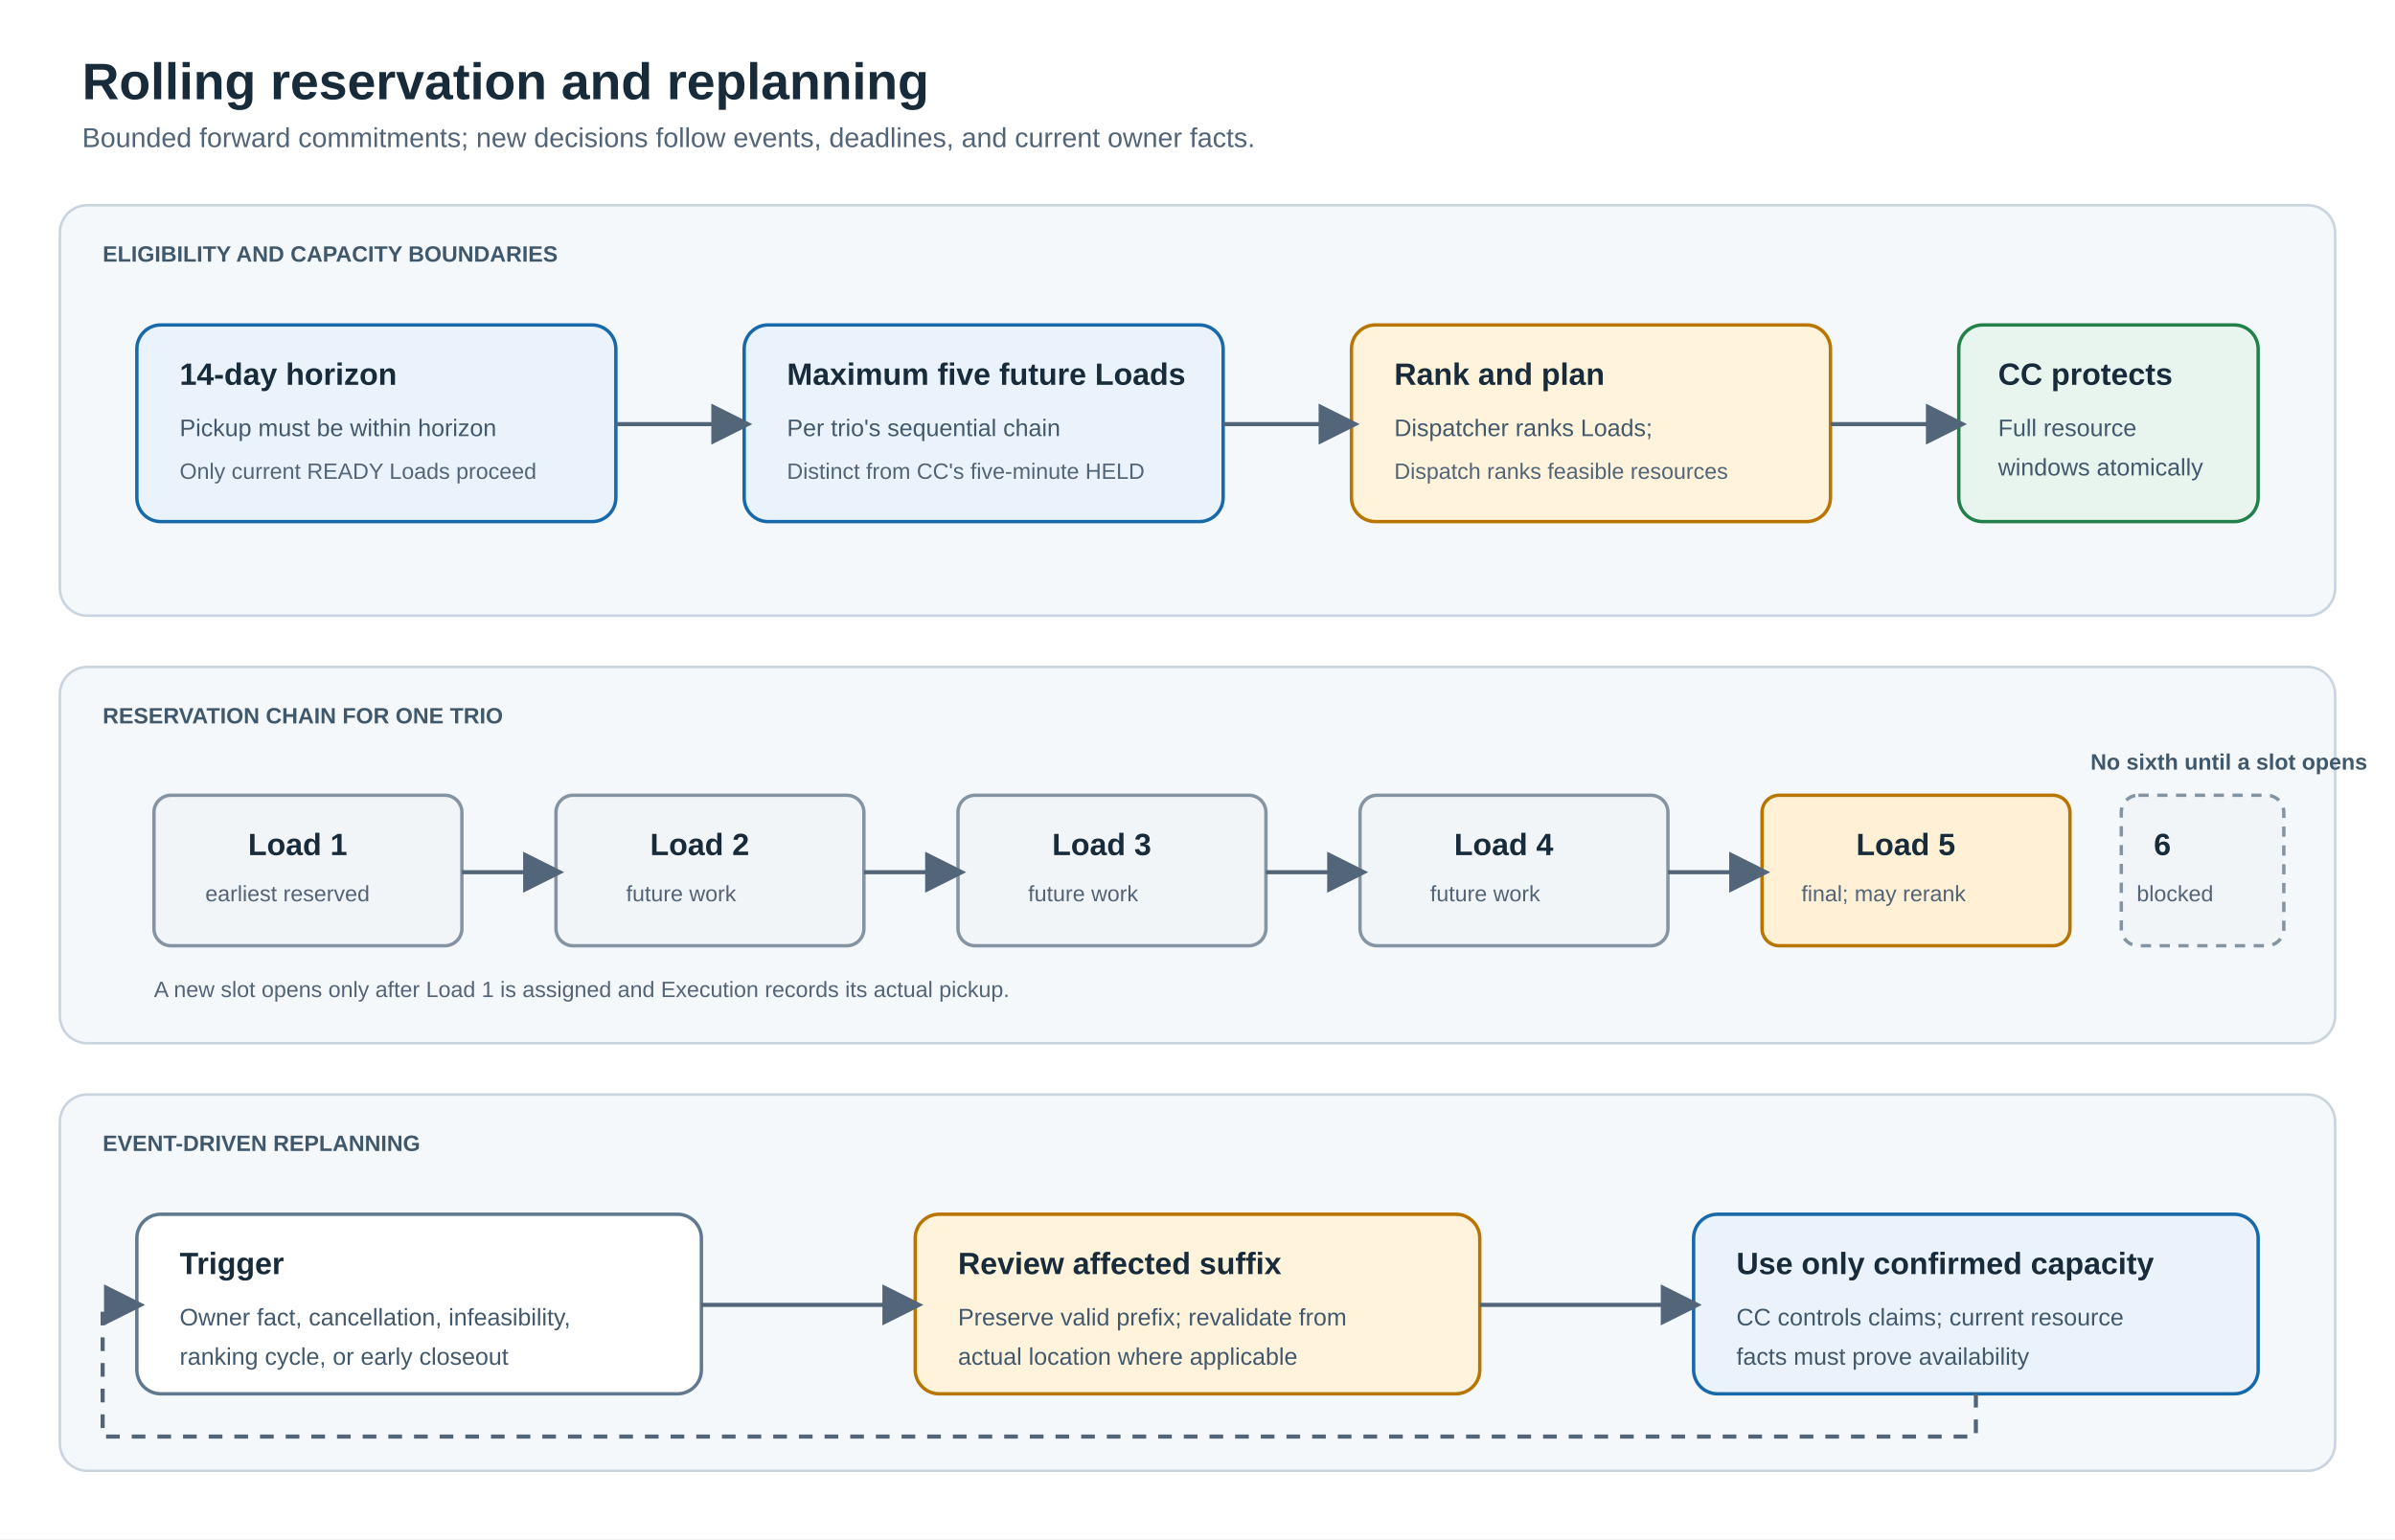
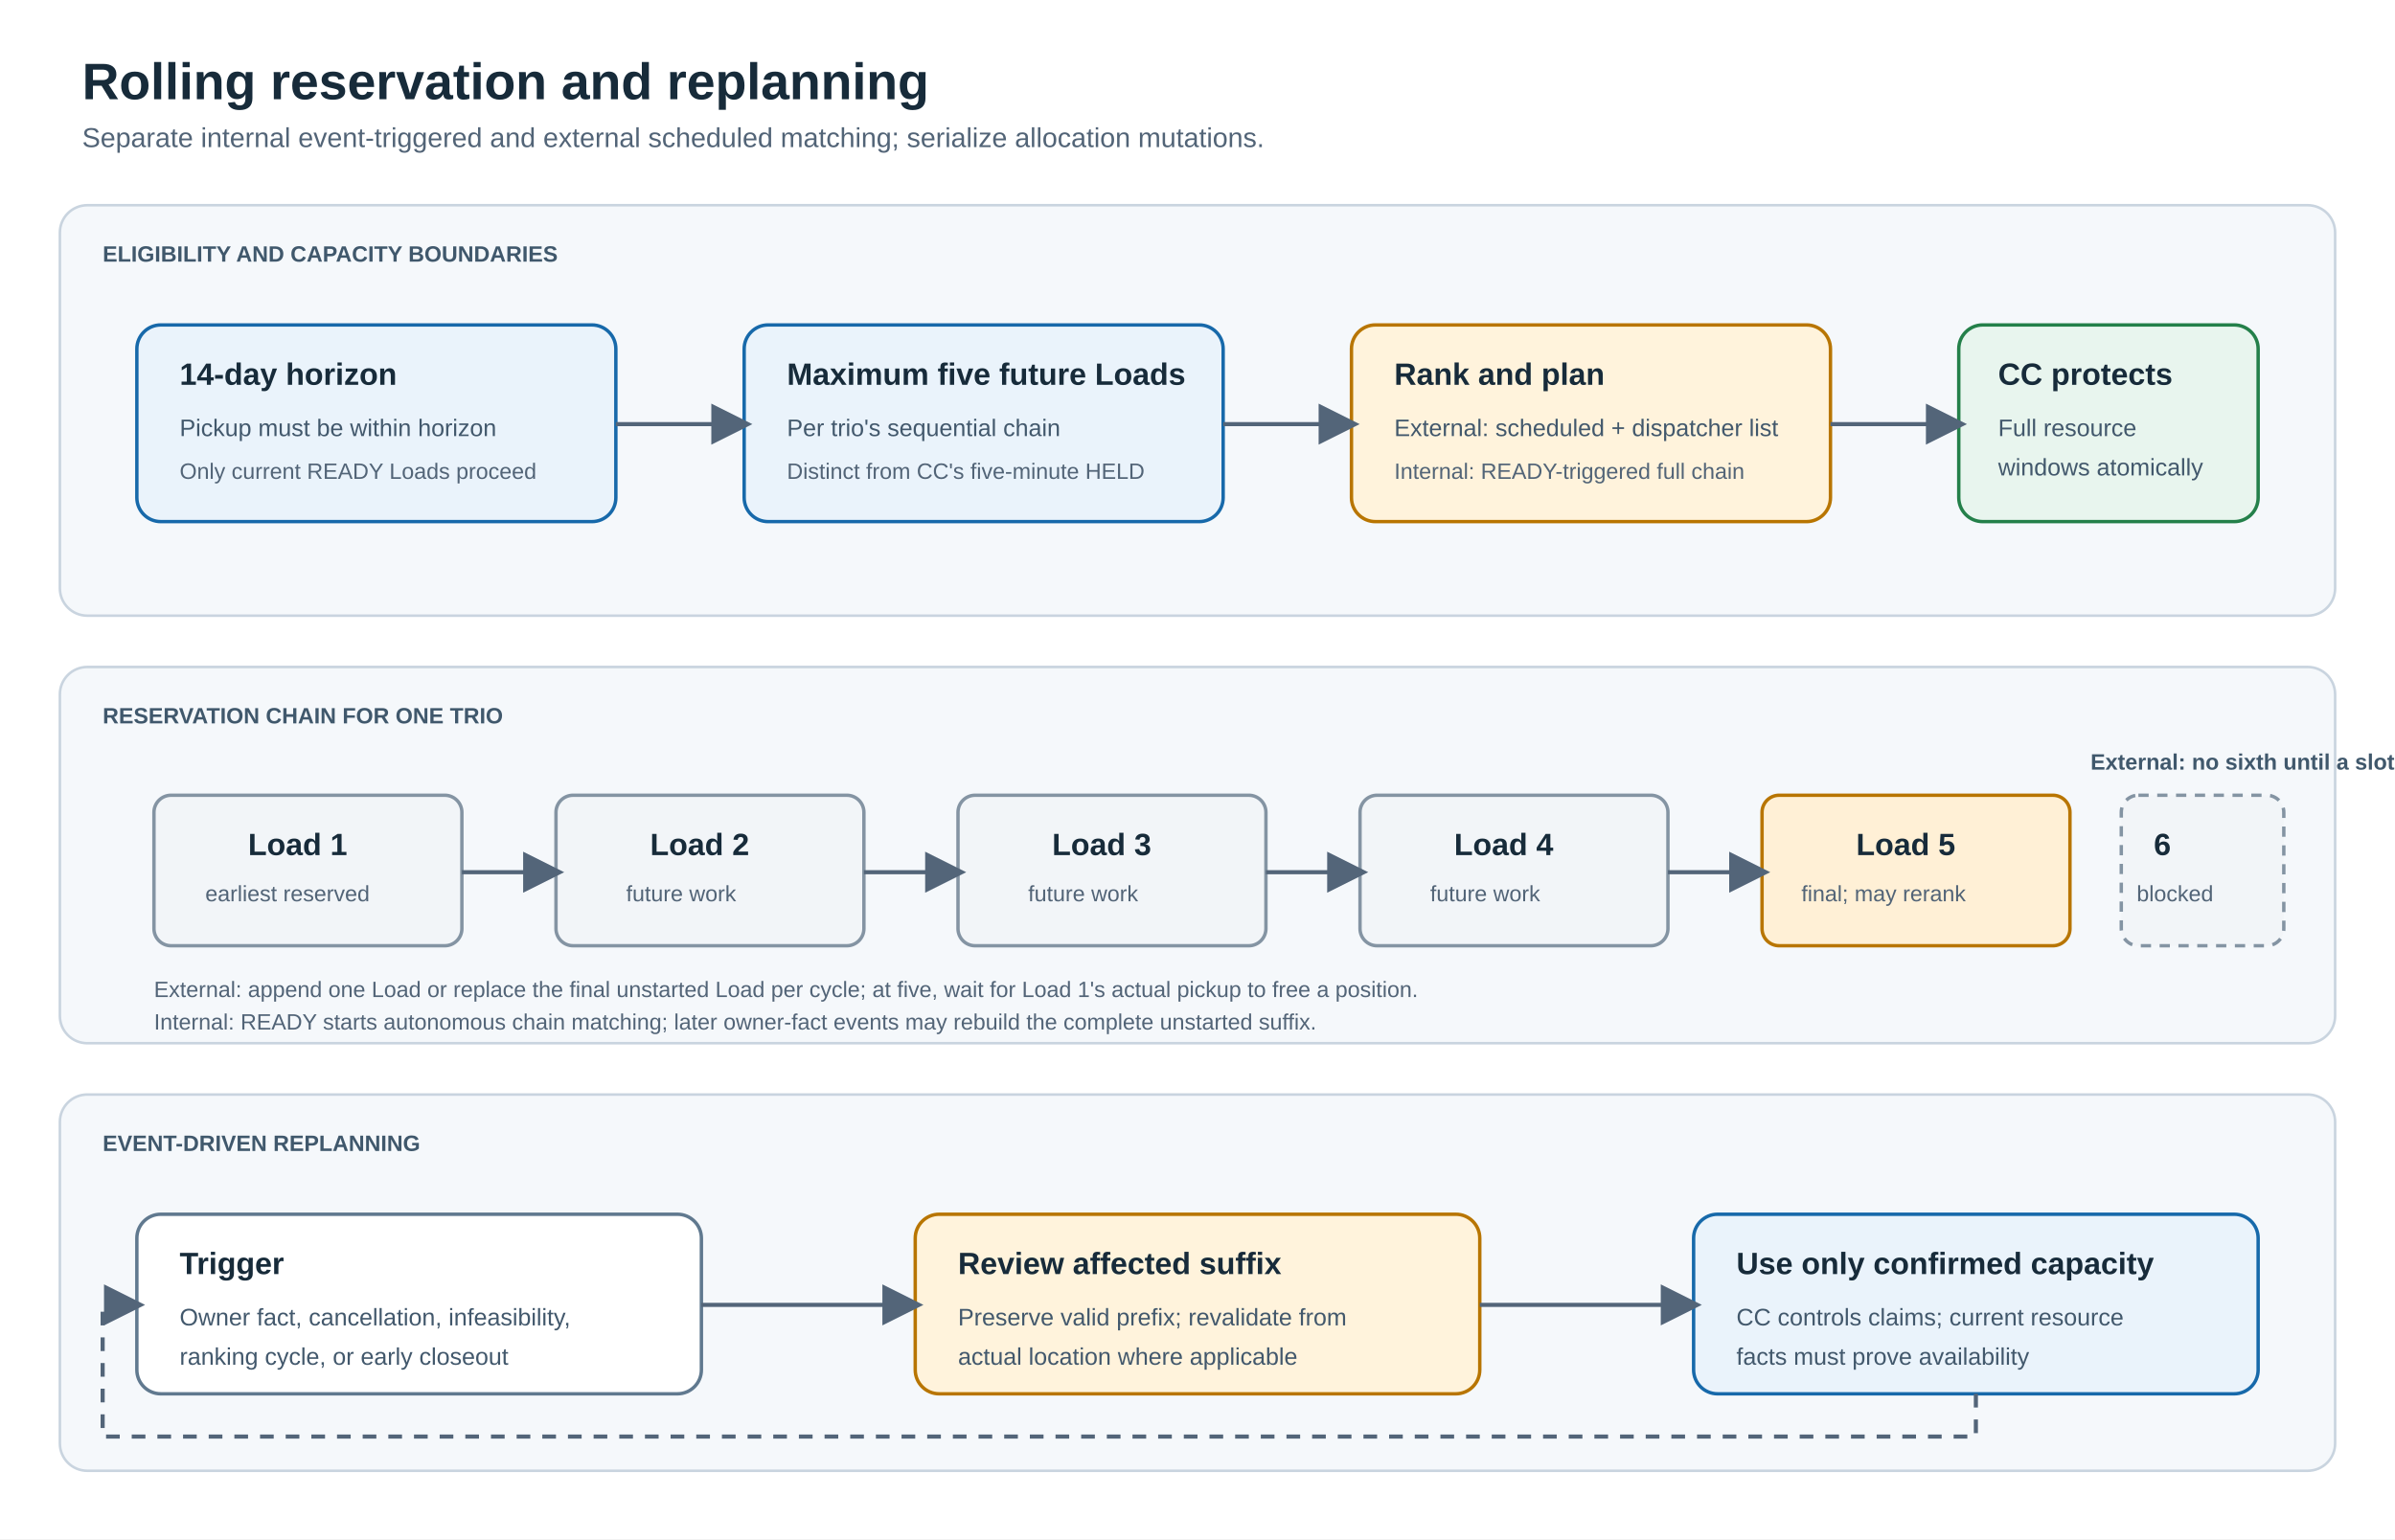
<svg xmlns="http://www.w3.org/2000/svg" width="100%" height="900" style="height:auto" viewBox="0 0 1400 900" role="img" aria-labelledby="title description">
  <defs>
    <marker id="arrow" markerWidth="10" markerHeight="10" refX="8" refY="5" orient="auto">
      <path d="M0,0 L10,5 L0,10 z" fill="#536579" />
    </marker>
    <style>
      text { font-family: Arial, Helvetica, sans-serif; fill: #172b3a; }
      .title { font-size: 30px; font-weight: 700; }
      .subtitle { font-size: 16px; fill: #526477; }
      .box { fill: #fff; stroke: #60798f; stroke-width: 2; rx: 14; }
      .gate { fill: #eaf3fb; stroke: #1769aa; }
      .plan { fill: #fff3dc; stroke: #b87500; }
      .reserved { fill: #e8f5ee; stroke: #24804a; }
      .slot { fill: #f2f5f8; stroke: #8494a3; stroke-width: 2; rx: 10; }
      .last { fill: #fff0d6; stroke: #b87500; stroke-width: 2; rx: 10; }
      .box-title { font-size: 18px; font-weight: 700; }
      .body { font-size: 14px; fill: #42586c; }
      .small { font-size: 13px; fill: #526477; }
      .edge { fill: none; stroke: #536579; stroke-width: 2.4; marker-end: url(#arrow); }
      .dashed { stroke-dasharray: 8 7; }
      .label { font-size: 13px; font-weight: 700; fill: #40586c; }
      .band { fill: #f5f8fb; stroke: #c9d4df; stroke-width: 1.5; rx: 16; }
    </style>
  </defs>
  <rect width="1400" height="900" fill="#fff" />
  <text class="title" x="48" y="58">Rolling reservation and replanning</text>
-   <text class="subtitle" x="48" y="86">Bounded forward commitments; new decisions follow events, deadlines, and current owner facts.</text>
+   <text class="subtitle" x="48" y="86">Separate internal event-triggered and external scheduled matching; serialize allocation mutations.</text>
  <rect class="band" x="35" y="120" width="1330" height="240" />
  <text class="label" x="60" y="153">ELIGIBILITY AND CAPACITY BOUNDARIES</text>
  <rect class="box gate" x="80" y="190" width="280" height="115" />
  <text class="box-title" x="105" y="225">14-day horizon</text>
  <text class="body" x="105" y="255">Pickup must be within horizon</text>
  <text class="small" x="105" y="280">Only current READY Loads proceed</text>
  <rect class="box gate" x="435" y="190" width="280" height="115" />
  <text class="box-title" x="460" y="225">Maximum five future Loads</text>
  <text class="body" x="460" y="255">Per trio's sequential chain</text>
  <text class="small" x="460" y="280">Distinct from CC's five-minute HELD</text>
  <rect class="box plan" x="790" y="190" width="280" height="115" />
  <text class="box-title" x="815" y="225">Rank and plan</text>
-   <text class="body" x="815" y="255">Dispatcher ranks Loads;</text>
-   <text class="small" x="815" y="280">Dispatch ranks feasible resources</text>
+   <text class="body" x="815" y="255">External: scheduled + dispatcher list</text>
+   <text class="small" x="815" y="280">Internal: READY-triggered full chain</text>
  <rect class="box reserved" x="1145" y="190" width="175" height="115" />
  <text class="box-title" x="1168" y="225">CC protects</text>
  <text class="body" x="1168" y="255">Full resource</text>
  <text class="body" x="1168" y="278">windows atomically</text>
  <path class="edge" d="M360 248 L435 248" />
  <path class="edge" d="M715 248 L790 248" />
  <path class="edge" d="M1070 248 L1145 248" />
  <rect class="band" x="35" y="390" width="1330" height="220" />
  <text class="label" x="60" y="423">RESERVATION CHAIN FOR ONE TRIO</text>
  <rect class="slot" x="90" y="465" width="180" height="88" />
  <text class="box-title" x="145" y="500">Load 1</text>
  <text class="small" x="120" y="527">earliest reserved</text>
  <rect class="slot" x="325" y="465" width="180" height="88" />
  <text class="box-title" x="380" y="500">Load 2</text>
  <text class="small" x="366" y="527">future work</text>
  <rect class="slot" x="560" y="465" width="180" height="88" />
  <text class="box-title" x="615" y="500">Load 3</text>
  <text class="small" x="601" y="527">future work</text>
  <rect class="slot" x="795" y="465" width="180" height="88" />
  <text class="box-title" x="850" y="500">Load 4</text>
  <text class="small" x="836" y="527">future work</text>
  <rect class="last" x="1030" y="465" width="180" height="88" />
  <text class="box-title" x="1085" y="500">Load 5</text>
  <text class="small" x="1053" y="527">final; may rerank</text>
  <rect class="slot" x="1240" y="465" width="95" height="88" stroke-dasharray="6 5" />
  <text class="box-title" x="1259" y="500">6</text>
  <text class="small" x="1249" y="527">blocked</text>
  <path class="edge" d="M270 510 L325 510" />
  <path class="edge" d="M505 510 L560 510" />
  <path class="edge" d="M740 510 L795 510" />
  <path class="edge" d="M975 510 L1030 510" />
-   <text class="label" x="1222" y="450">No sixth until a slot opens</text>
-   <text class="small" x="90" y="583">A new slot opens only after Load 1 is assigned and Execution records its actual pickup.</text>
+   <text class="label" x="1222" y="450">External: no sixth until a slot opens</text>
+   <text class="small" x="90" y="583">External: append one Load or replace the final unstarted Load per cycle; at five, wait for Load 1's actual pickup to free a position.</text>
+   <text class="small" x="90" y="602">Internal: READY starts autonomous chain matching; later owner-fact events may rebuild the complete unstarted suffix.</text>
  <rect class="band" x="35" y="640" width="1330" height="220" />
  <text class="label" x="60" y="673">EVENT-DRIVEN REPLANNING</text>
  <rect class="box" x="80" y="710" width="330" height="105" />
  <text class="box-title" x="105" y="745">Trigger</text>
  <text class="body" x="105" y="775">Owner fact, cancellation, infeasibility,</text>
  <text class="body" x="105" y="798">ranking cycle, or early closeout</text>
  <rect class="box plan" x="535" y="710" width="330" height="105" />
  <text class="box-title" x="560" y="745">Review affected suffix</text>
  <text class="body" x="560" y="775">Preserve valid prefix; revalidate from</text>
  <text class="body" x="560" y="798">actual location where applicable</text>
  <rect class="box gate" x="990" y="710" width="330" height="105" />
  <text class="box-title" x="1015" y="745">Use only confirmed capacity</text>
  <text class="body" x="1015" y="775">CC controls claims; current resource</text>
  <text class="body" x="1015" y="798">facts must prove availability</text>
  <path class="edge" d="M410 763 L535 763" />
  <path class="edge" d="M865 763 L990 763" />
  <path class="edge dashed" d="M1155 815 L1155 840 L60 840 L60 763 L80 763" />
</svg>
